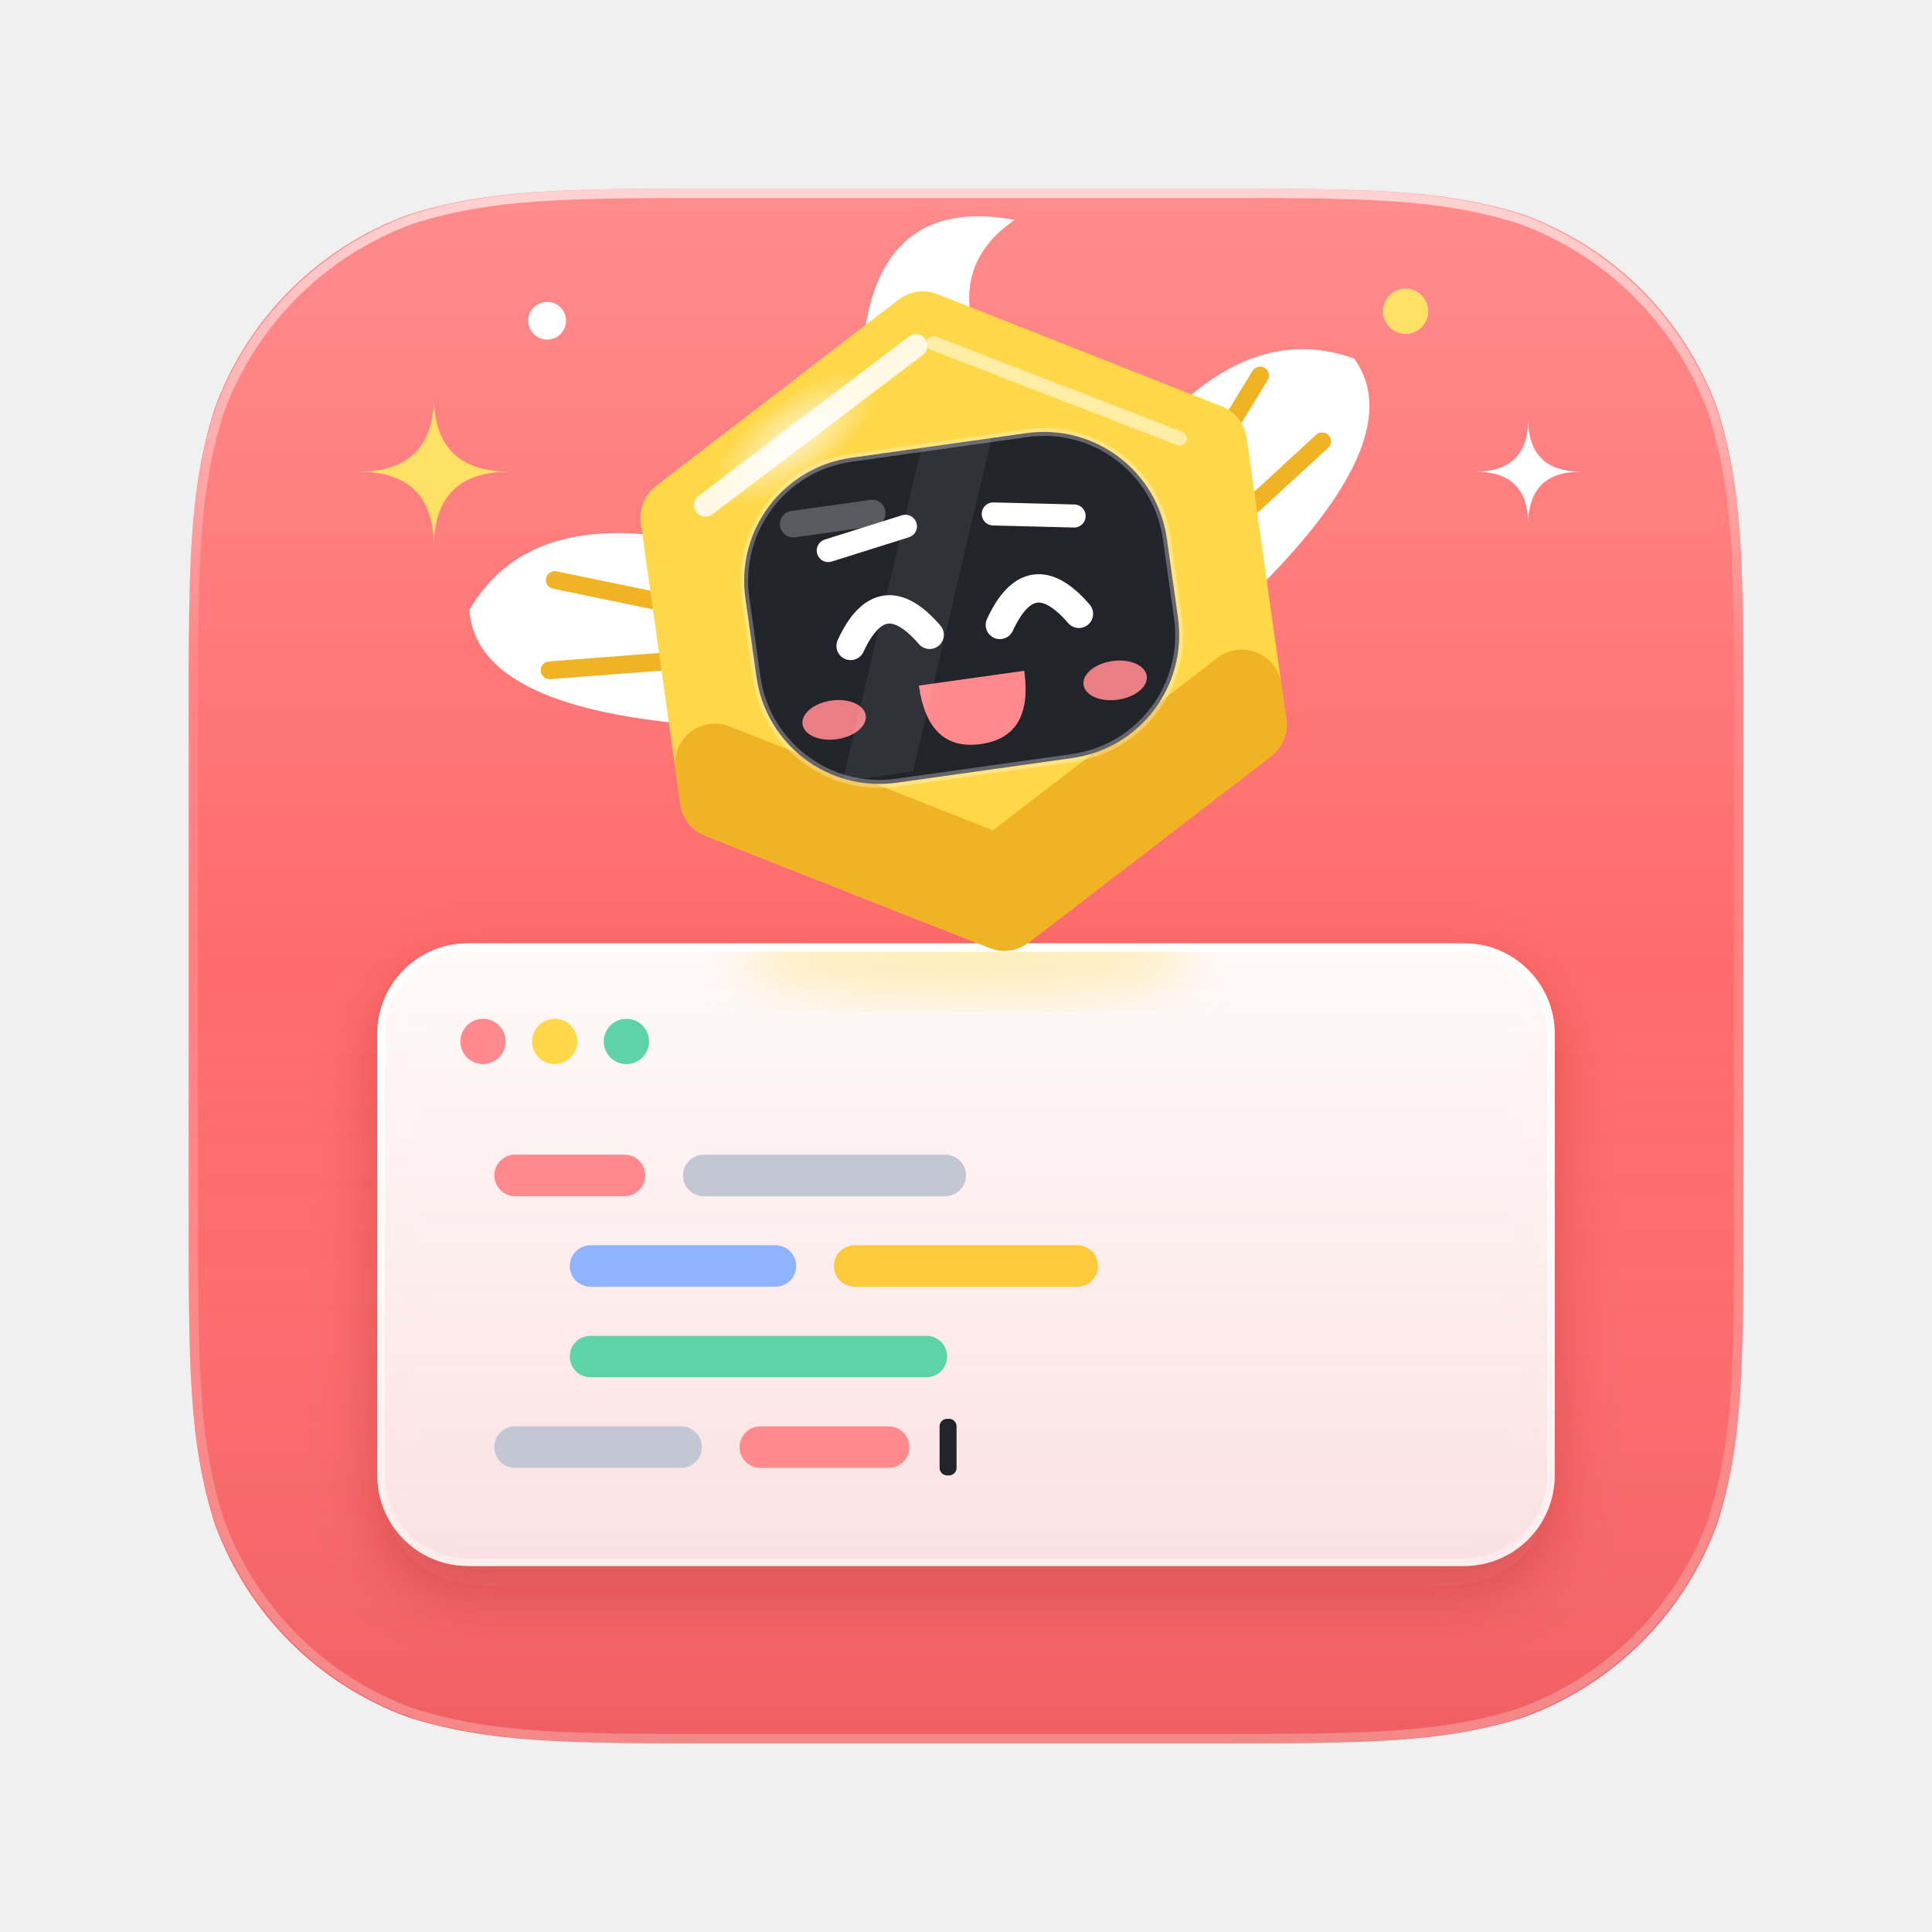
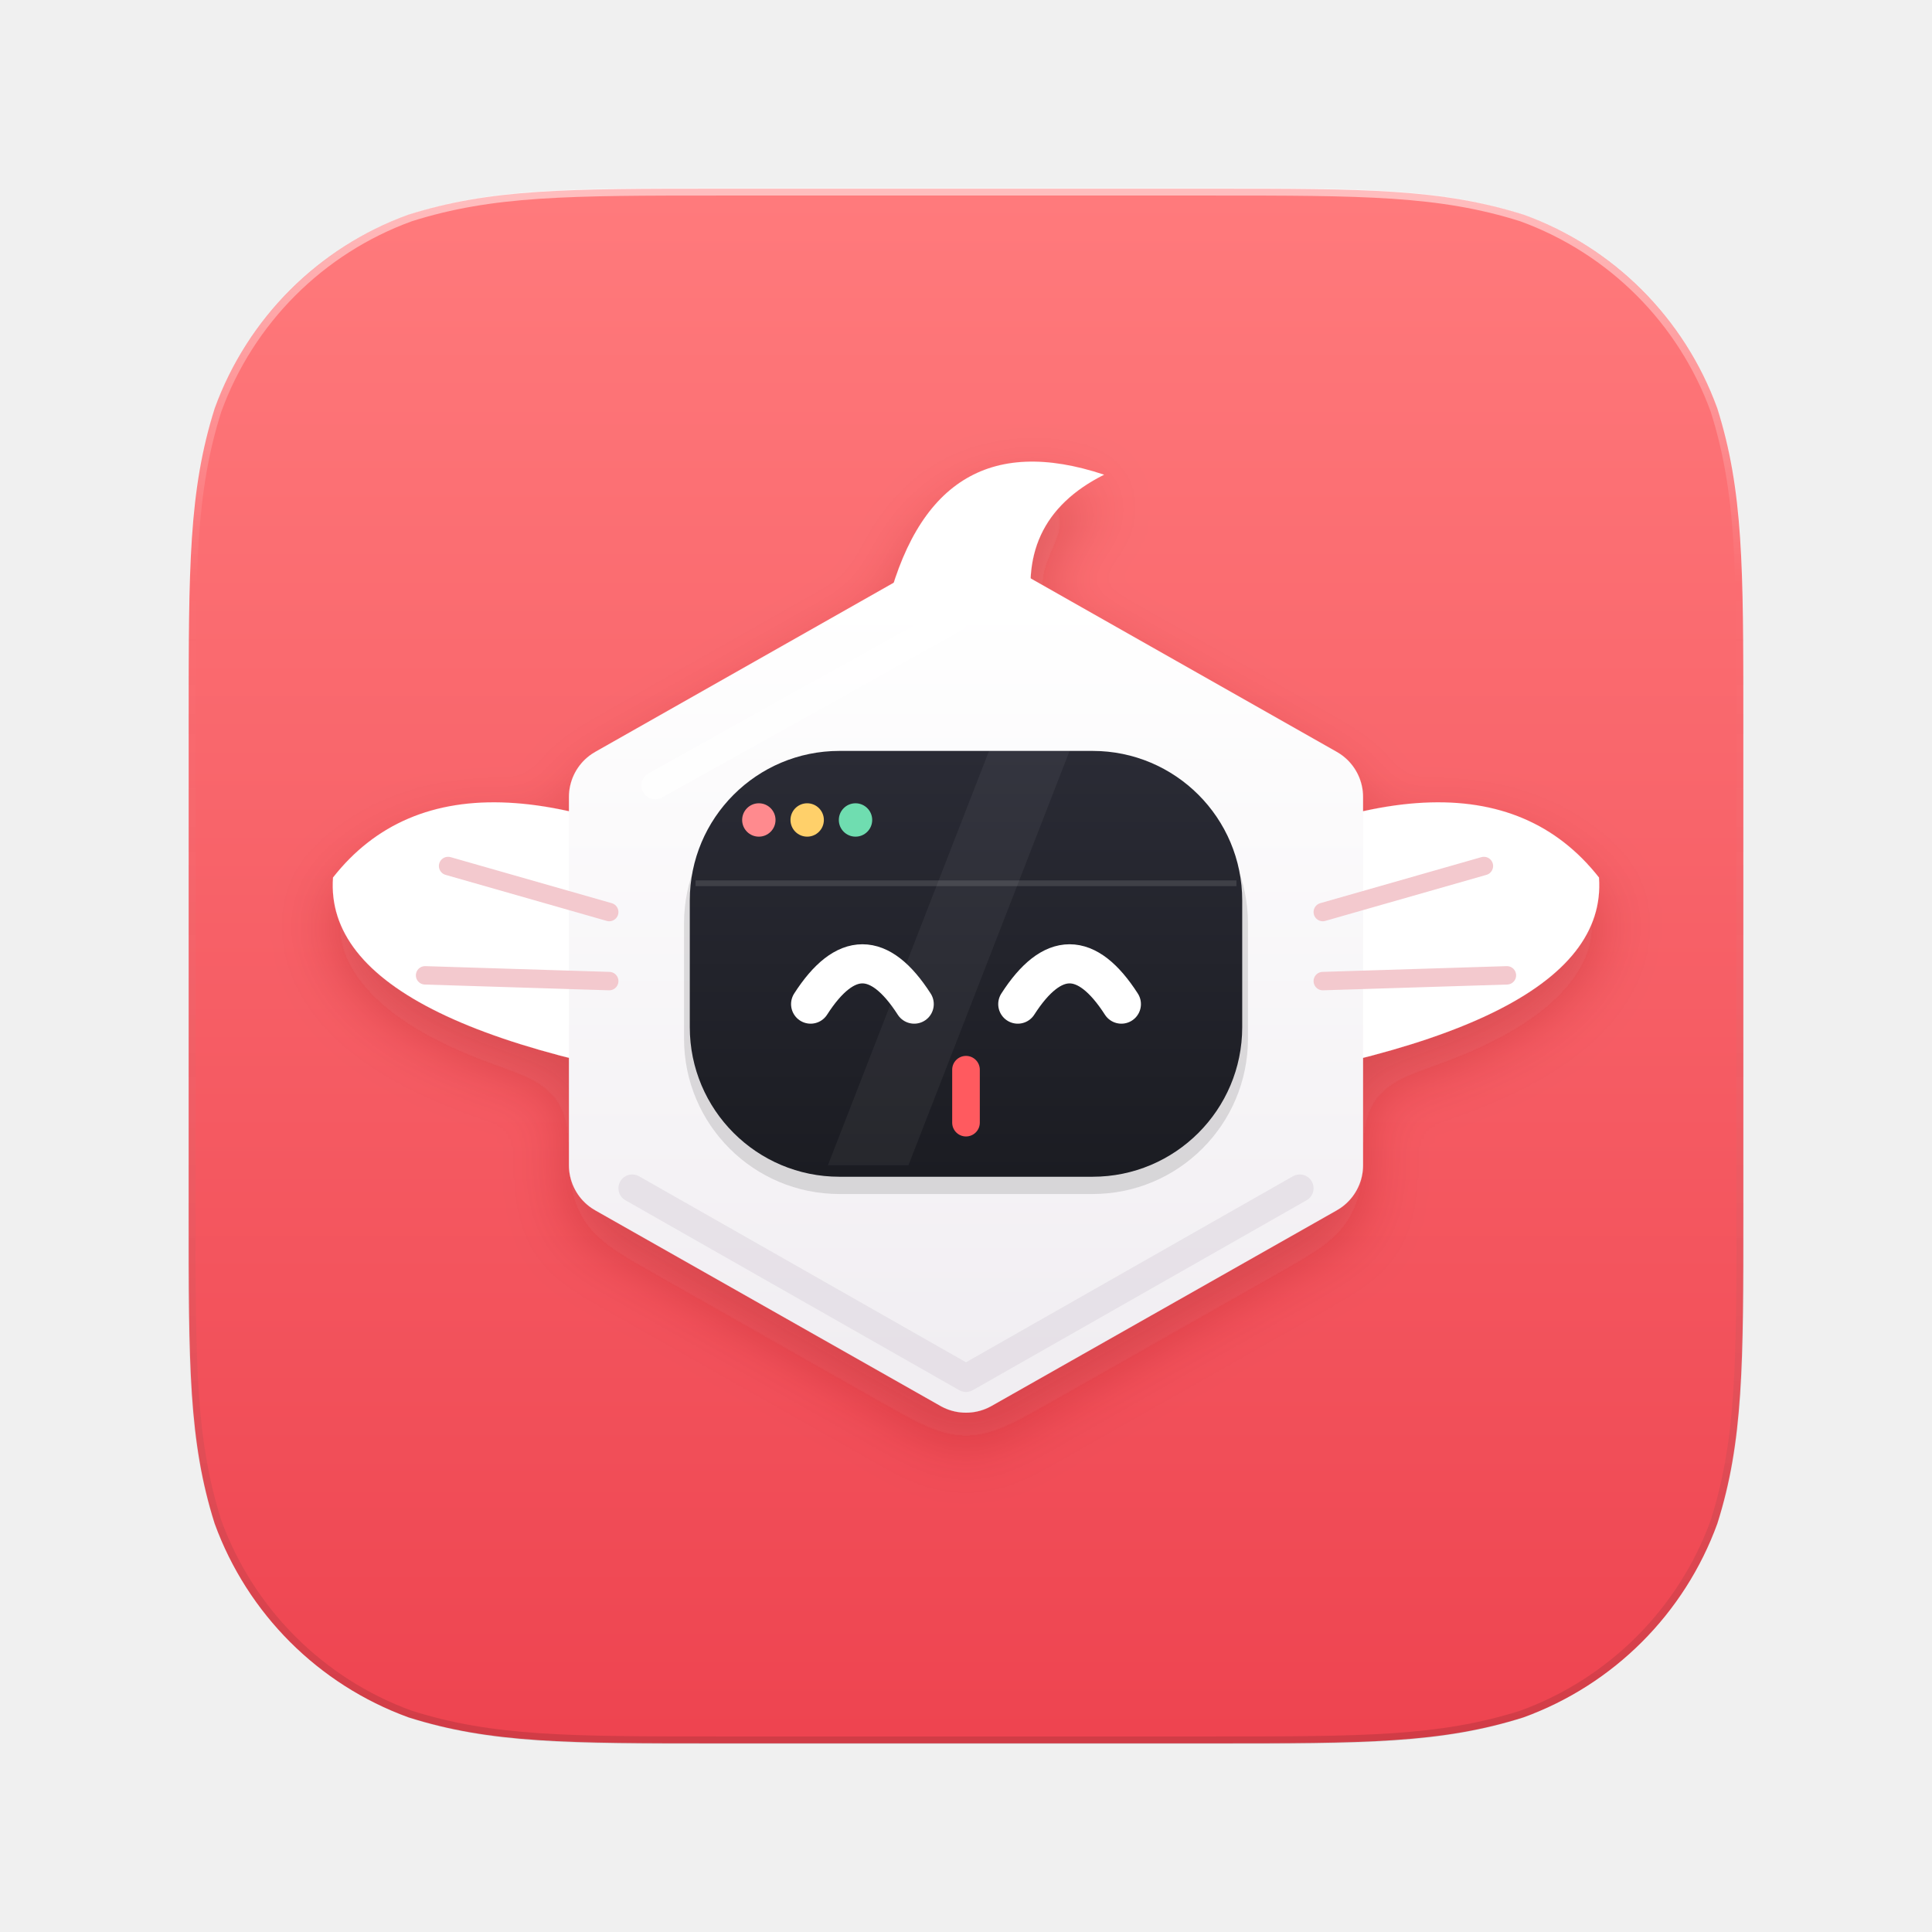
<svg xmlns="http://www.w3.org/2000/svg" width="1024" height="1024" viewBox="0 0 1024 1024">
  <defs>
-     <linearGradient id="sheen" x1="0" y1="0" x2="0" y2="1">
-       <stop offset="0" stop-color="#FFFFFF" stop-opacity=".22" />
-       <stop offset=".5" stop-color="#FFFFFF" stop-opacity="0" />
-       <stop offset="1" stop-color="#7A1020" stop-opacity=".12" />
+     <linearGradient id="tile" x1="0" y1="0" x2="0" y2="1">
+       <stop offset="0" stop-color="#FF7A7C" />
+       <stop offset="1" stop-color="#EE4450" />
    </linearGradient>
    <linearGradient id="rim" x1="0" y1="0" x2="0" y2="1">
-       <stop offset="0" stop-color="#FFFFFF" stop-opacity=".6" />
-       <stop offset=".3" stop-color="#FFFFFF" stop-opacity=".1" />
-       <stop offset="1" stop-color="#FFFFFF" stop-opacity=".25" />
+       <stop offset="0" stop-color="#FFFFFF" stop-opacity=".5" />
+       <stop offset=".25" stop-color="#FFFFFF" stop-opacity="0" />
+       <stop offset="1" stop-color="#000000" stop-opacity=".12" />
    </linearGradient>
-     <linearGradient id="page" x1="0" y1="0" x2="0" y2="1">
-       <stop offset="0" stop-color="#FFFFFF" stop-opacity=".96" />
-       <stop offset="1" stop-color="#FFF4F4" stop-opacity=".86" />
+     <linearGradient id="shell" x1="0" y1="0" x2="0" y2="1">
+       <stop offset="0" stop-color="#FFFFFF" />
+       <stop offset="1" stop-color="#F1EEF2" />
    </linearGradient>
-     <linearGradient id="pagerim" x1="0" y1="0" x2="0" y2="1">
-       <stop offset="0" stop-color="#FFFFFF" stop-opacity="1" />
-       <stop offset="1" stop-color="#FFFFFF" stop-opacity=".35" />
+     <linearGradient id="vis" x1="0" y1="0" x2="0" y2="1">
+       <stop offset="0" stop-color="#2A2B35" />
+       <stop offset="1" stop-color="#1B1C22" />
    </linearGradient>
-     <radialGradient id="gl" cx=".5" cy=".5" r=".5">
-       <stop offset="0" stop-color="#FFFFFF" stop-opacity=".75" />
-       <stop offset="1" stop-color="#FFFFFF" stop-opacity="0" />
-     </radialGradient>
-     <filter id="shadow" x="-20%" y="-20%" width="140%" height="150%">
-       <feDropShadow dx="0" dy="14" stdDeviation="16" flood-color="#8A1A24" flood-opacity=".3" />
+     <filter id="drop" x="-30%" y="-30%" width="160%" height="170%">
+       <feDropShadow dx="0" dy="2.6" stdDeviation="2.6" flood-color="#8E1426" flood-opacity=".28" />
    </filter>
-     <filter id="blur">
-       <feGaussianBlur stdDeviation="14" />
-     </filter>
-     <clipPath id="pg">
-       <rect x="200" y="500" width="624" height="330" rx="48" />
-     </clipPath>
  </defs>
-   <path d="M381.78 100.00L642.22 100.00C723.36 100.00 763.93 100.00 807.60 113.81C855.28 131.16 892.84 168.72 910.19 216.40C924.00 260.07 924.00 300.64 924.00 381.78L924.00 642.22C924.00 723.36 924.00 763.93 910.19 807.60C892.84 855.28 855.28 892.84 807.60 910.19C763.93 924.00 723.36 924.00 642.22 924.00L381.78 924.00C300.64 924.00 260.07 924.00 216.40 910.19C168.72 892.84 131.16 855.28 113.81 807.60C100.00 763.93 100.00 723.36 100.00 642.22L100.00 381.78C100.00 300.64 100.00 260.07 113.81 216.40C131.16 168.72 168.72 131.16 216.40 113.81C260.07 100.00 300.64 100.00 381.78 100.00Z" fill="#FF6B6B" />
-   <path d="M381.78 100.00L642.22 100.00C723.36 100.00 763.93 100.00 807.60 113.81C855.28 131.16 892.84 168.72 910.19 216.40C924.00 260.07 924.00 300.64 924.00 381.78L924.00 642.22C924.00 723.36 924.00 763.93 910.19 807.60C892.84 855.28 855.28 892.84 807.60 910.19C763.93 924.00 723.36 924.00 642.22 924.00L381.78 924.00C300.64 924.00 260.07 924.00 216.40 910.19C168.72 892.84 131.16 855.28 113.81 807.60C100.00 763.93 100.00 723.36 100.00 642.22L100.00 381.78C100.00 300.64 100.00 260.07 113.81 216.40C131.16 168.72 168.72 131.16 216.40 113.81C260.07 100.00 300.64 100.00 381.78 100.00Z" fill="url(#sheen)" />
-   <path d="M230 210Q230 250 270 250Q230 250 230 290Q230 250 190 250Q230 250 230 210Z" fill="#FFE066" />
-   <path d="M810 222Q810 250 838 250Q810 250 810 278Q810 250 782 250Q810 250 810 222Z" fill="#FFFFFF" />
-   <circle cx="745" cy="165" r="12" fill="#FFE066" />
-   <circle cx="290" cy="170" r="10" fill="#FFFFFF" />
-   <g filter="url(#shadow)">
-     <rect x="200" y="500" width="624" height="330" rx="48" fill="url(#page)" />
-   </g>
-   <g clip-path="url(#pg)" opacity=".35" filter="url(#blur)">
-     <ellipse cx="512" cy="505" rx="120" ry="26" fill="#FFD84A" />
-   </g>
-   <rect x="202" y="502" width="620" height="326" rx="46" fill="none" stroke="url(#pagerim)" stroke-width="4" />
-   <path d="M250 503h524" stroke="#FFFFFF" stroke-width="3" stroke-linecap="round" opacity=".9" />
-   <circle cx="256" cy="552" r="12" fill="#FF8A8E" />
-   <circle cx="294" cy="552" r="12" fill="#FFD84A" />
-   <circle cx="332" cy="552" r="12" fill="#5FD3A8" />
-   <rect x="262" y="612" width="80" height="22" rx="11" fill="#FF8A8E" />
-   <rect x="362" y="612" width="150" height="22" rx="11" fill="#C3C6D3" />
-   <rect x="302" y="660" width="120" height="22" rx="11" fill="#8FB4FF" />
-   <rect x="442" y="660" width="140" height="22" rx="11" fill="#FFC93C" />
-   <rect x="302" y="708" width="200" height="22" rx="11" fill="#5FD3A8" />
-   <rect x="262" y="756" width="110" height="22" rx="11" fill="#C3C6D3" />
-   <rect x="392" y="756" width="90" height="22" rx="11" fill="#FF8A8E" />
-   <rect x="498" y="752" width="9" height="30" rx="4" fill="#22232B" />
-   <g transform="translate(512 362) scale(4.7) translate(-60 -60)">
-     <g transform="rotate(-8 60 55)">
+   <path d="M381.78 100.00L642.22 100.00C723.36 100.00 763.93 100.00 807.60 113.81C855.28 131.16 892.84 168.72 910.19 216.40C924.00 260.07 924.00 300.64 924.00 381.78L924.00 642.22C924.00 723.36 924.00 763.93 910.19 807.60C892.84 855.28 855.28 892.84 807.60 910.19C763.93 924.00 723.36 924.00 642.22 924.00L381.78 924.00C300.64 924.00 260.07 924.00 216.40 910.19C168.72 892.84 131.16 855.28 113.81 807.60C100.00 763.93 100.00 723.36 100.00 642.22L100.00 381.78C100.00 300.64 100.00 260.07 113.81 216.40C131.16 168.72 168.72 131.16 216.40 113.81C260.07 100.00 300.64 100.00 381.78 100.00Z" fill="url(#tile)" />
+   <g transform="translate(512 520) scale(6.1) translate(-60 -53)">
+     <g filter="url(#drop)">
      <path d="M53 21Q57 4 72 9Q64 13 66 22Z" fill="#FFFFFF" />
      <path d="M44 46Q16 30 5 44Q4 58 44 63Z" fill="#FFFFFF" />
-       <path d="M29 47L15 42M29 53L13 52" stroke="#F0B323" stroke-width="2" stroke-linecap="round" />
-       <g transform="rotate(-24 78 54)">
-         <path d="M76 46Q104 30 115 44Q116 58 76 63Z" fill="#FFFFFF" />
-         <path d="M91 47L105 40M91 53L107 50" stroke="#F0B323" stroke-width="2" stroke-linecap="round" />
-       </g>
-       <path d="M60 20L90 37V69L60 86L30 69V37Z" fill="#FFD84A" stroke="#FFD84A" stroke-width="9" stroke-linejoin="round" />
-       <path d="M30 69L60 86L90 69V65L60 82L30 65Z" fill="#F0B323" stroke="#F0B323" stroke-width="9" stroke-linejoin="round" />
-       <rect x="36" y="33" width="48" height="37" rx="14" fill="#22232B" />
-       <rect x="41" y="38" width="12" height="3" rx="1.5" fill="#FFFFFF" opacity=".25" />
-       <path d="M46 43L55 41.5M65 41.5L74 43" stroke="#FFFFFF" stroke-width="2.6" stroke-linecap="round" />
-       <path d="M47 54q4.5 -7 9 0M64 54q4.5 -7 9 0" fill="none" stroke="#FFFFFF" stroke-width="3.2" stroke-linecap="round" />
-       <path d="M54 59.5h12q0 7.5 -6 7.5q-6 0 -6 -7.5z" fill="#FF8A8E" />
-       <ellipse cx="44" cy="62" rx="3.6" ry="2.2" fill="#FF8A8E" opacity=".9" />
-       <ellipse cx="76" cy="62" rx="3.6" ry="2.2" fill="#FF8A8E" opacity=".9" />
-       <path d="M33 36L59 21.5" stroke="#FFFFFF" stroke-width="2.6" stroke-linecap="round" opacity=".85" />
-       <path d="M61 21.5L87 36" stroke="#FFFFFF" stroke-width="1.6" stroke-linecap="round" opacity=".5" />
-       <ellipse cx="44" cy="30" rx="11" ry="4.5" transform="rotate(-29 44 30)" fill="url(#gl)" />
-       <path d="M44 69L58 33H66L52 69Z" fill="#FFFFFF" opacity=".07" />
-       <rect x="36" y="33" width="48" height="37" rx="14" fill="none" stroke="#FFFFFF" stroke-width=".9" opacity=".3" />
+       <path d="M76 46Q104 30 115 44Q116 58 76 63Z" fill="#FFFFFF" />
+       <path d="M60 20L90 37V69L60 86L30 69V37Z" fill="url(#shell)" stroke="url(#shell)" stroke-width="9" stroke-linejoin="round" />
    </g>
+     <path d="M29 47L15 43M29 53L13 52.5" stroke="#F3C9CE" stroke-width="1.6" stroke-linecap="round" />
+     <path d="M91 47L105 43M91 53L107 52.5" stroke="#F3C9CE" stroke-width="1.6" stroke-linecap="round" />
+     <path d="M31 71L60 87.5L89 71" fill="none" stroke="#DCD6DE" stroke-width="2.4" stroke-linecap="round" stroke-linejoin="round" opacity=".55" />
+     <path d="M33 36L59 21.5" stroke="#FFFFFF" stroke-width="2.4" stroke-linecap="round" opacity=".75" />
+     <rect x="35.5" y="34.5" width="49" height="37" rx="13.5" fill="#000" opacity=".12" />
+     <rect x="36" y="33" width="48" height="37" rx="13" fill="url(#vis)" />
+     <path d="M36.5 44.5H83.5" stroke="#FFFFFF" stroke-width=".5" opacity=".12" />
+     <circle cx="42.0" cy="39" r="1.45" fill="#FF8A8E" />
+     <circle cx="46.2" cy="39" r="1.45" fill="#FFD06A" />
+     <circle cx="50.4" cy="39" r="1.45" fill="#6FDDB0" />
+     <path d="M48 69L62 33H69L55 69Z" fill="#FFFFFF" opacity=".05" />
+     <path d="M46.5 55q4.5 -7 9 0M64.5 55q4.5 -7 9 0" fill="none" stroke="#FFFFFF" stroke-width="3.4" stroke-linecap="round" />
+     <rect x="58.8" y="59.5" width="2.4" height="7" rx="1.2" fill="#FF5A5F" />
  </g>
-   <path d="M381.78 100.00L642.22 100.00C723.36 100.00 763.93 100.00 807.60 113.81C855.28 131.16 892.84 168.72 910.19 216.40C924.00 260.07 924.00 300.64 924.00 381.78L924.00 642.22C924.00 723.36 924.00 763.93 910.19 807.60C892.84 855.28 855.28 892.84 807.60 910.19C763.93 924.00 723.36 924.00 642.22 924.00L381.78 924.00C300.64 924.00 260.07 924.00 216.40 910.19C168.72 892.84 131.16 855.28 113.81 807.60C100.00 763.93 100.00 723.36 100.00 642.22L100.00 381.78C100.00 300.64 100.00 260.07 113.81 216.40C131.16 168.72 168.72 131.16 216.40 113.81C260.07 100.00 300.64 100.00 381.78 100.00Z" fill="none" stroke="url(#rim)" stroke-width="5" transform="translate(512 512) scale(.994) translate(-512 -512)" />
+   <path d="M381.78 100.00L642.22 100.00C723.36 100.00 763.93 100.00 807.60 113.81C855.28 131.16 892.84 168.72 910.19 216.40C924.00 260.07 924.00 300.64 924.00 381.78L924.00 642.22C924.00 723.36 924.00 763.93 910.19 807.60C892.84 855.28 855.28 892.84 807.60 910.19C763.93 924.00 723.36 924.00 642.22 924.00L381.78 924.00C300.64 924.00 260.07 924.00 216.40 910.19C168.72 892.84 131.16 855.28 113.81 807.60C100.00 763.93 100.00 723.36 100.00 642.22L100.00 381.78C100.00 300.64 100.00 260.07 113.81 216.40C131.16 168.72 168.72 131.16 216.40 113.81C260.07 100.00 300.64 100.00 381.78 100.00Z" fill="none" stroke="url(#rim)" stroke-width="4" transform="translate(512 512) scale(.996) translate(-512 -512)" />
</svg>
